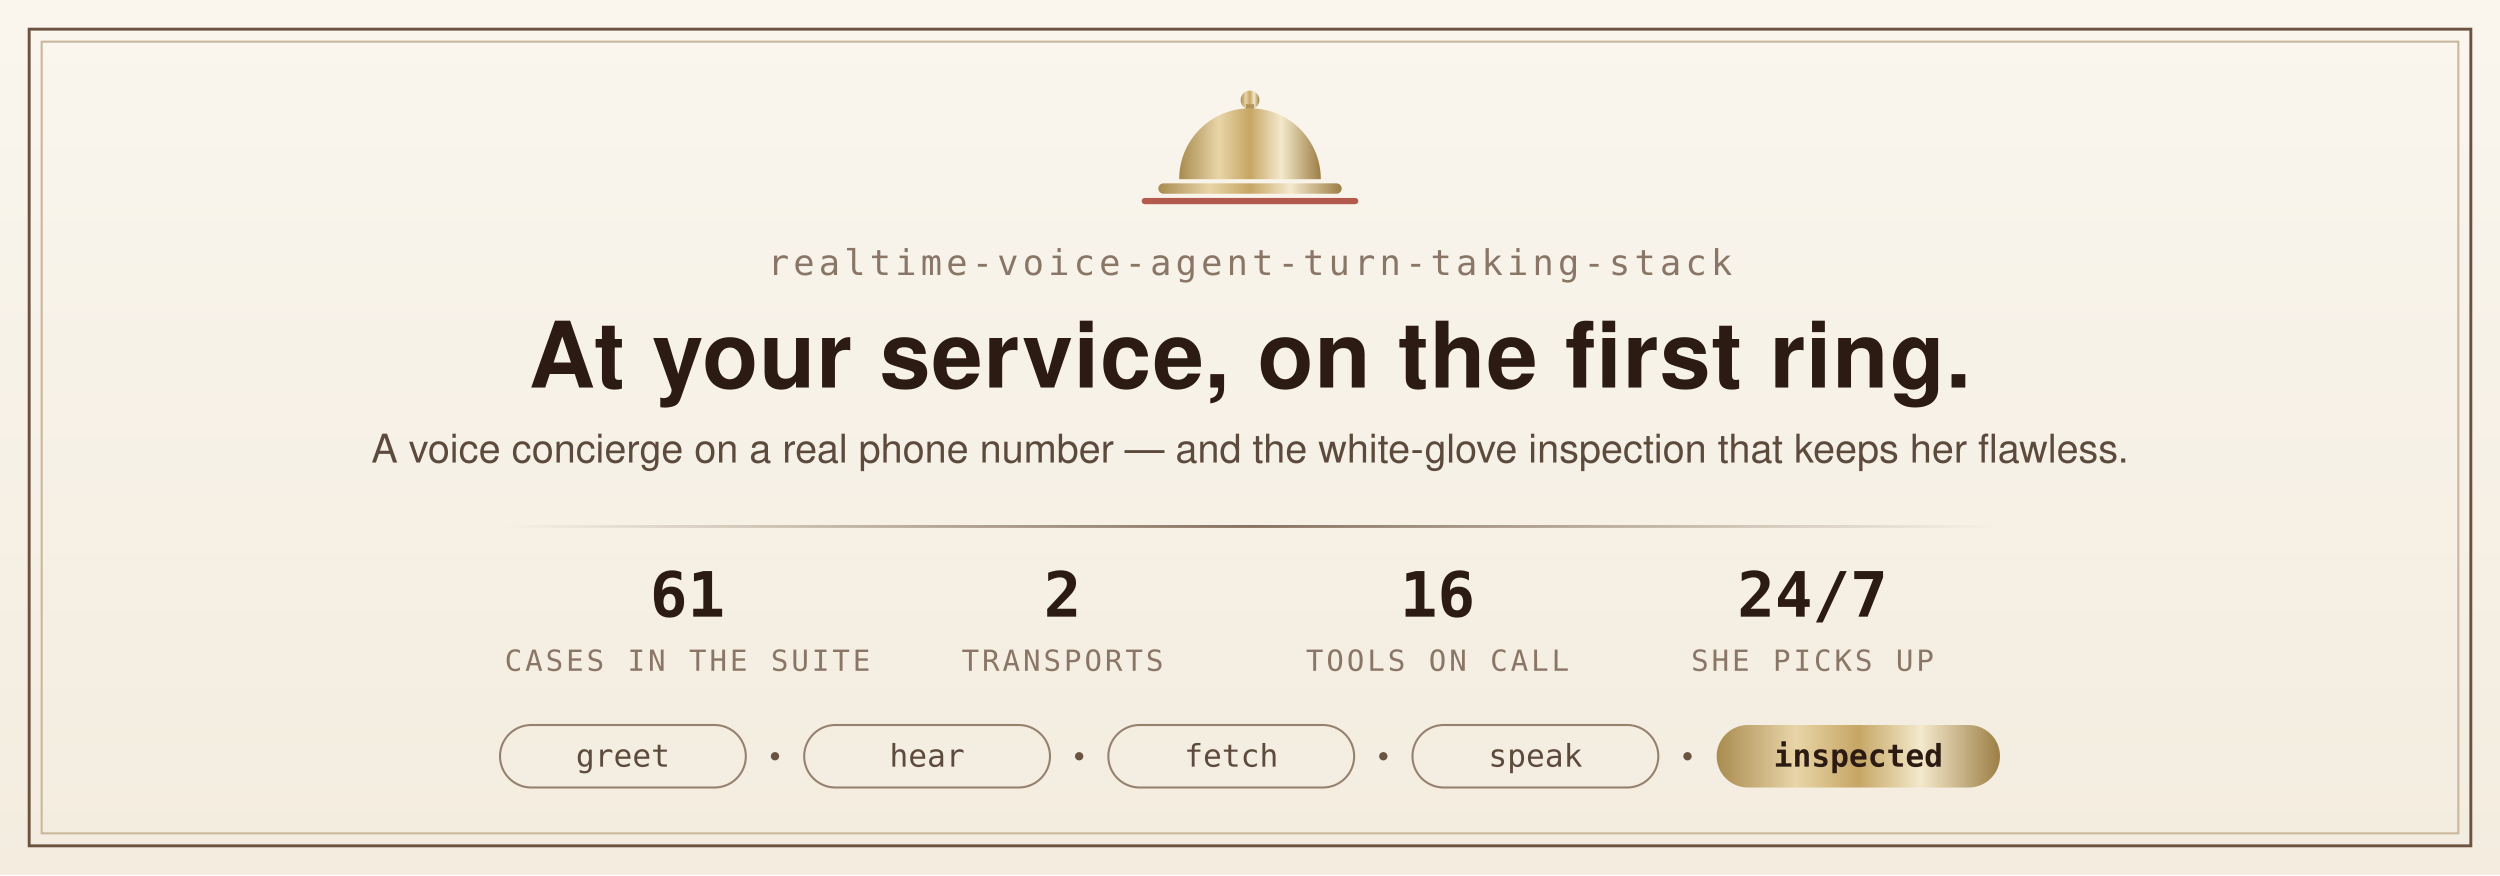
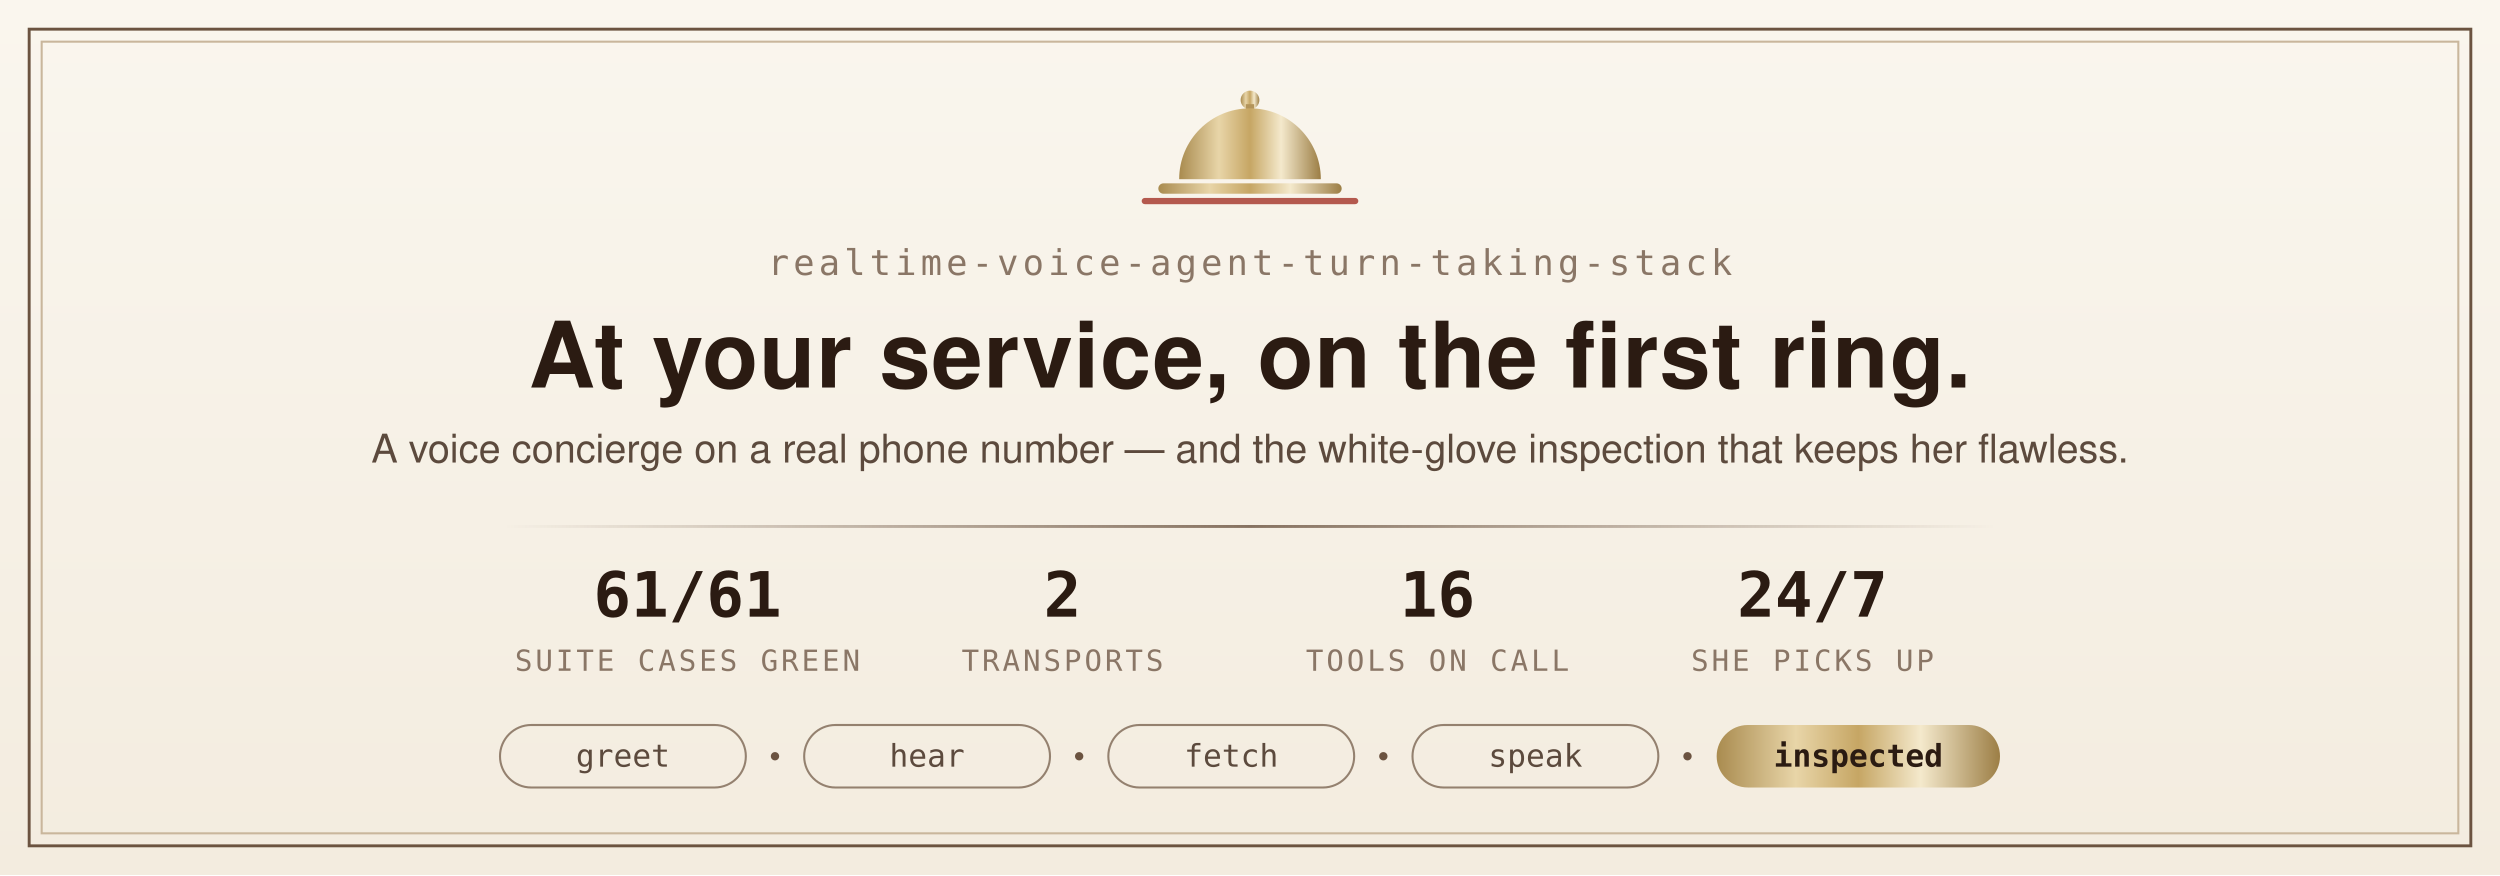
<svg xmlns="http://www.w3.org/2000/svg" width="1200" height="420" viewBox="0 0 1200 420" role="img" aria-label="realtime-voice-agent-turn-taking-stack: a white-glove voice concierge on a real phone number">
  <defs>
    <linearGradient id="ivory" x1="0" y1="0" x2="0" y2="1">
      <stop offset="0%" stop-color="#FAF6EE" />
      <stop offset="100%" stop-color="#F3ECDF" />
    </linearGradient>
    <linearGradient id="gold" x1="0" y1="0" x2="1" y2="0">
      <stop offset="0%" stop-color="#A98B4F" />
      <stop offset="28%" stop-color="#E8D5A8" />
      <stop offset="50%" stop-color="#C6A664" />
      <stop offset="72%" stop-color="#F4E9CC" />
      <stop offset="100%" stop-color="#9C7E45" />
    </linearGradient>
    <linearGradient id="goldrule" x1="0" y1="0" x2="1" y2="0">
      <stop offset="0%" stop-color="#6B5340" stop-opacity="0" />
      <stop offset="50%" stop-color="#6B5340" stop-opacity=".8" />
      <stop offset="100%" stop-color="#6B5340" stop-opacity="0" />
    </linearGradient>
  </defs>
  <rect width="1200" height="420" fill="url(#ivory)" />
  <rect x="14" y="14" width="1172" height="392" fill="none" stroke="#6B5340" stroke-width="1.4" />
  <rect x="20" y="20" width="1160" height="380" fill="none" stroke="#C9B69C" stroke-width="1" />
  <g transform="translate(600,74)">
    <circle cx="0" cy="-26" r="4.5" fill="url(#gold)" />
    <rect x="-2" y="-24" width="4" height="7" fill="#B3945A" />
    <path d="M -34 12 A 34 34 0 0 1 34 12 Z" fill="url(#gold)" />
    <rect x="-44" y="14" width="88" height="5" rx="2.5" fill="url(#gold)" />
    <rect x="-52" y="21" width="104" height="3" rx="1.5" fill="#A83E32" opacity=".85" />
  </g>
  <text x="600" y="132" text-anchor="middle" font-family="ui-monospace, SFMono-Regular, Menlo, monospace" font-size="17" fill="#8A7666" letter-spacing="2">realtime-voice-agent-turn-taking-stack</text>
  <text x="600" y="186" text-anchor="middle" font-family="-apple-system,BlinkMacSystemFont,'Segoe UI',Helvetica,Arial,sans-serif" font-size="44" font-weight="700" fill="#2B1B12" letter-spacing=".5">At your service, on the first ring.</text>
  <text x="600" y="222" text-anchor="middle" font-family="-apple-system,BlinkMacSystemFont,'Segoe UI',Helvetica,Arial,sans-serif" font-size="19" fill="#5C4A3D">A voice concierge on a real phone number — and the white-glove inspection that keeps her flawless.</text>
  <rect x="240" y="252" width="720" height="1.4" fill="url(#goldrule)" />
  <g font-family="ui-monospace, SFMono-Regular, Menlo, monospace" text-anchor="middle">
-     <text x="330" y="296" font-size="30" font-weight="700" fill="#2B1B12">61</text>
-     <text x="330" y="322" font-size="14" fill="#8A7666" letter-spacing="1.4">CASES IN THE SUITE</text>
+     <text x="330" y="296" font-size="30" font-weight="700" fill="#2B1B12">61/61</text>
+     <text x="330" y="322" font-size="14" fill="#8A7666" letter-spacing="1.4">SUITE CASES GREEN</text>
    <text x="510" y="296" font-size="30" font-weight="700" fill="#2B1B12">2</text>
    <text x="510" y="322" font-size="14" fill="#8A7666" letter-spacing="1.4">TRANSPORTS</text>
    <text x="690" y="296" font-size="30" font-weight="700" fill="#2B1B12">16</text>
    <text x="690" y="322" font-size="14" fill="#8A7666" letter-spacing="1.4">TOOLS ON CALL</text>
    <text x="870" y="296" font-size="30" font-weight="700" fill="#2B1B12">24/7</text>
    <text x="870" y="322" font-size="14" fill="#8A7666" letter-spacing="1.4">SHE PICKS UP</text>
  </g>
  <g font-family="ui-monospace, SFMono-Regular, Menlo, monospace" font-size="15">
    <rect x="240" y="348" width="118" height="30" rx="15" fill="none" stroke="#6B5340" stroke-opacity=".7" />
    <text x="299" y="368" text-anchor="middle" fill="#5C4A3D">greet</text>
    <circle cx="372" cy="363" r="2" fill="#6B5340" />
    <rect x="386" y="348" width="118" height="30" rx="15" fill="none" stroke="#6B5340" stroke-opacity=".7" />
    <text x="445" y="368" text-anchor="middle" fill="#5C4A3D">hear</text>
    <circle cx="518" cy="363" r="2" fill="#6B5340" />
    <rect x="532" y="348" width="118" height="30" rx="15" fill="none" stroke="#6B5340" stroke-opacity=".7" />
    <text x="591" y="368" text-anchor="middle" fill="#5C4A3D">fetch</text>
    <circle cx="664" cy="363" r="2" fill="#6B5340" />
    <rect x="678" y="348" width="118" height="30" rx="15" fill="none" stroke="#6B5340" stroke-opacity=".7" />
    <text x="737" y="368" text-anchor="middle" fill="#5C4A3D">speak</text>
    <circle cx="810" cy="363" r="2" fill="#6B5340" />
    <rect x="824" y="348" width="136" height="30" rx="15" fill="url(#gold)" />
    <text x="892" y="368" text-anchor="middle" fill="#2B1B12" font-weight="700">inspected</text>
  </g>
</svg>
